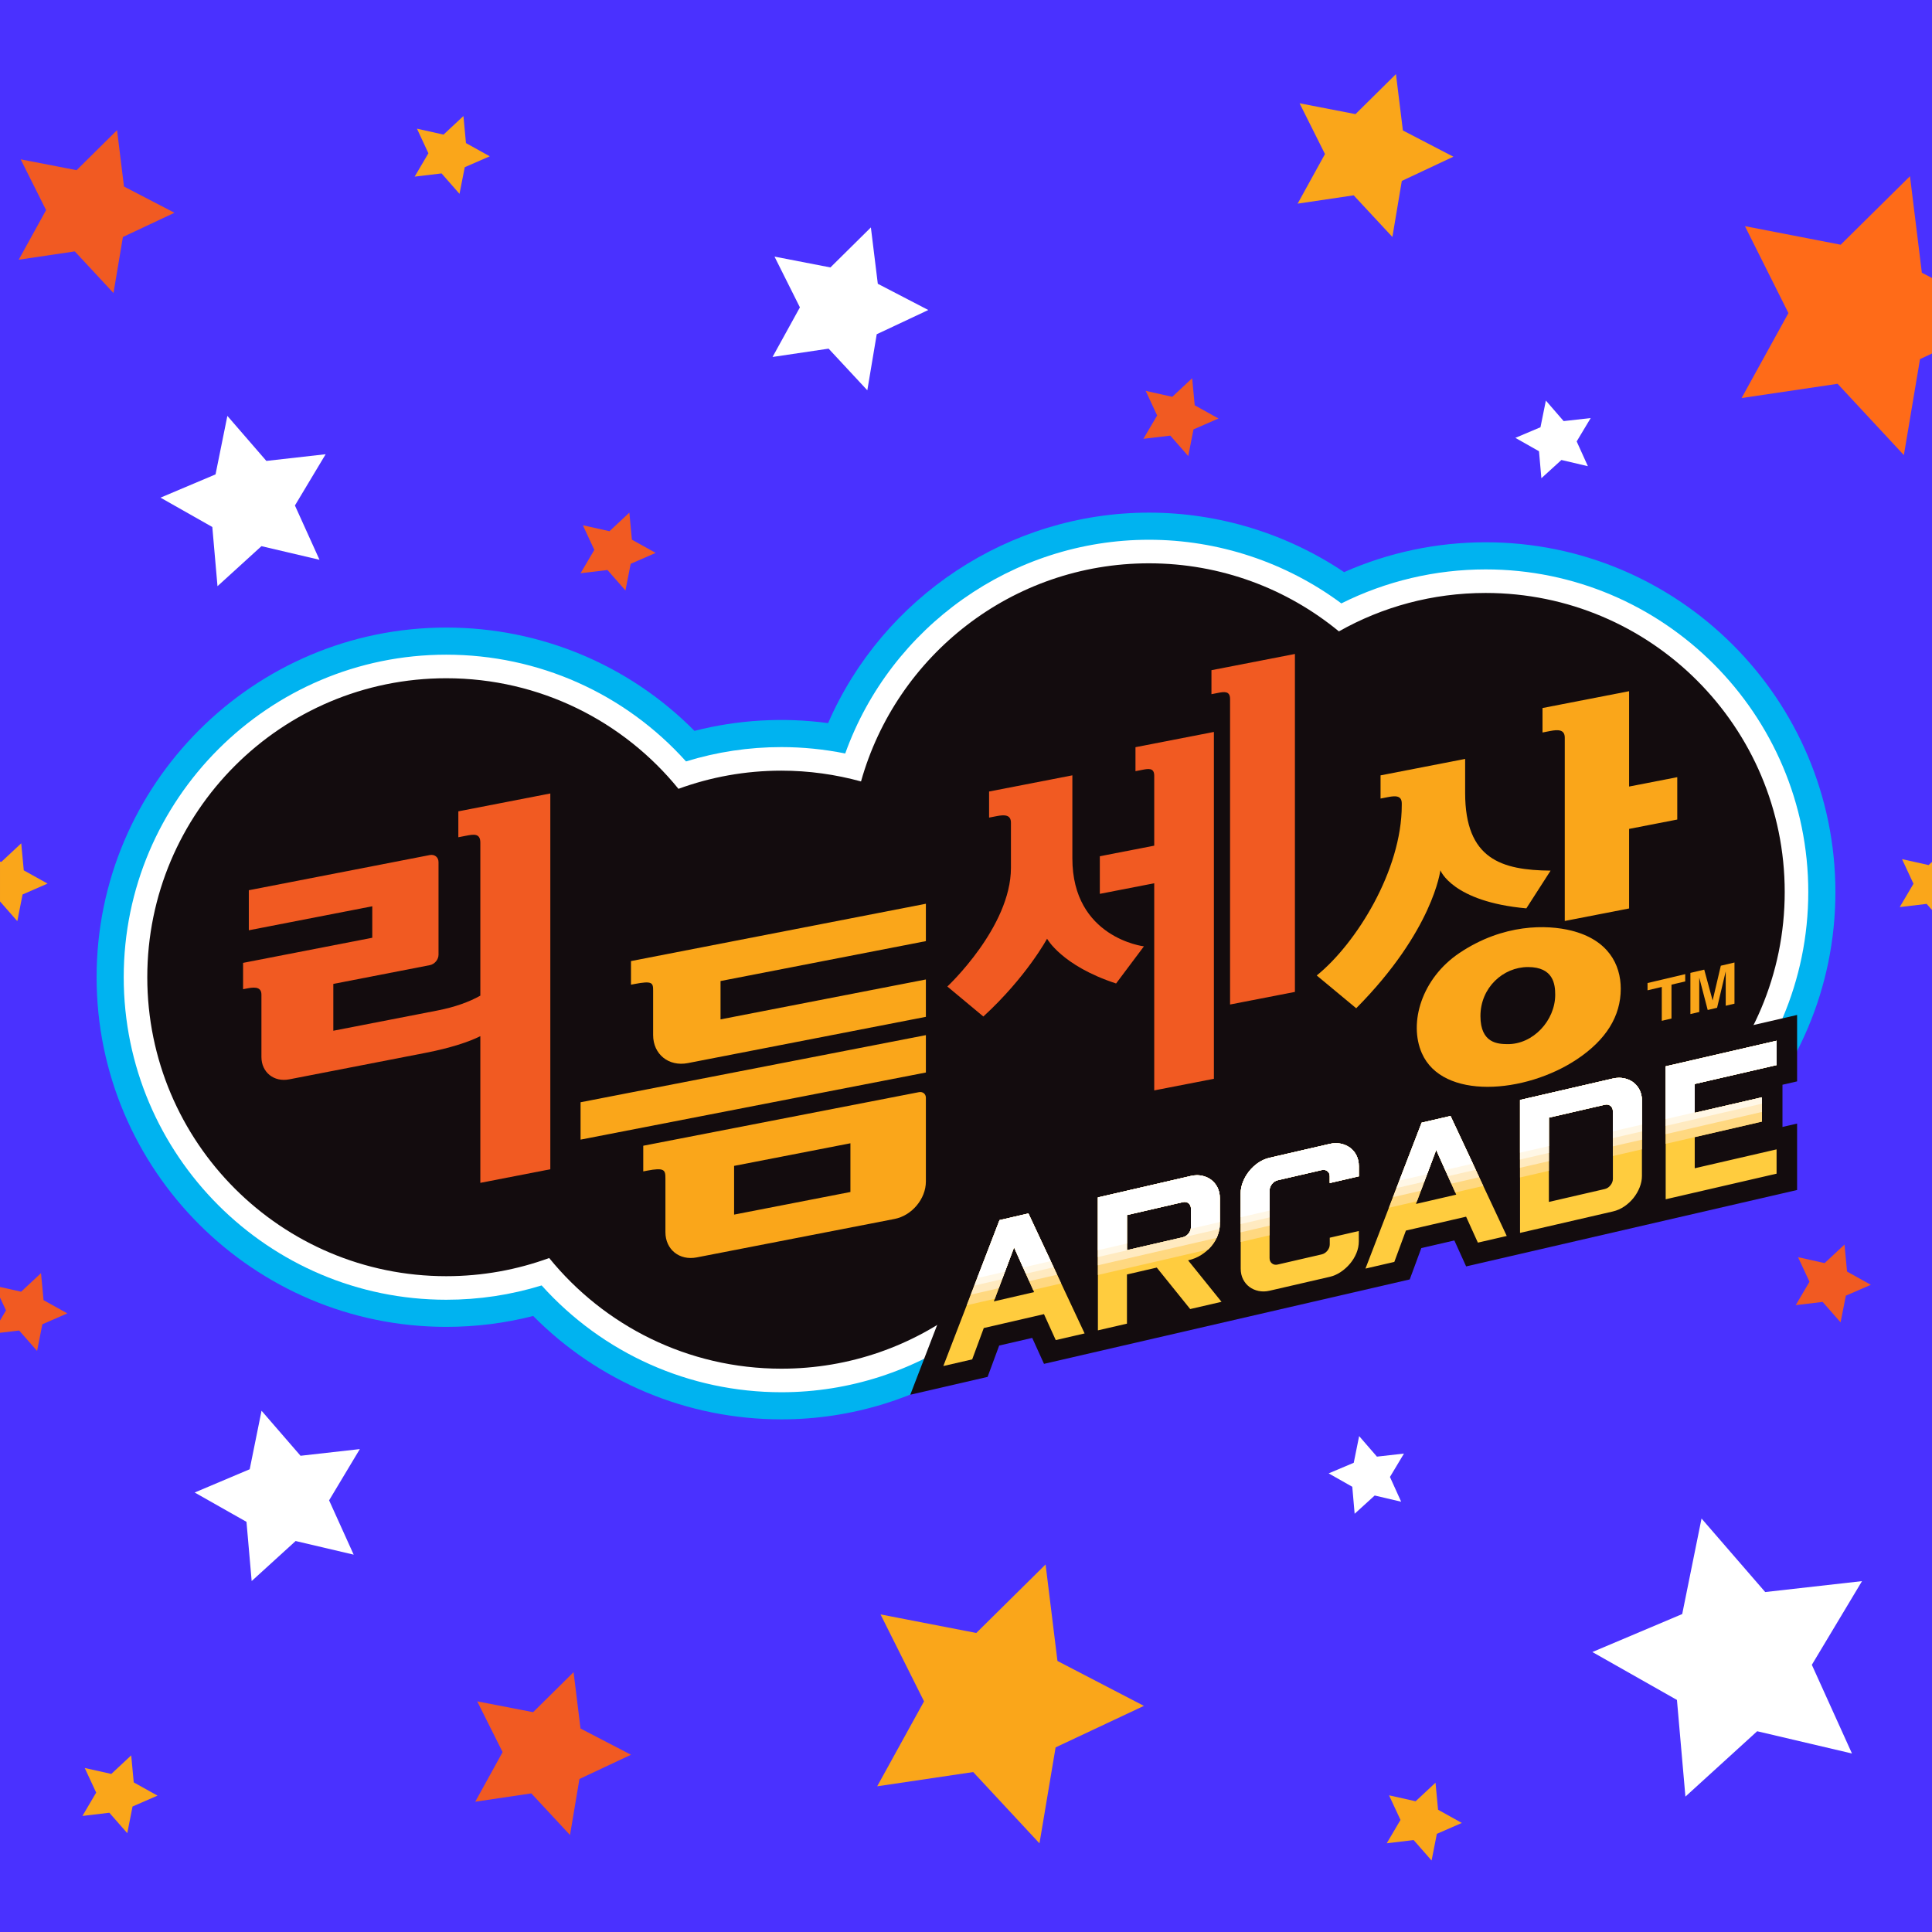
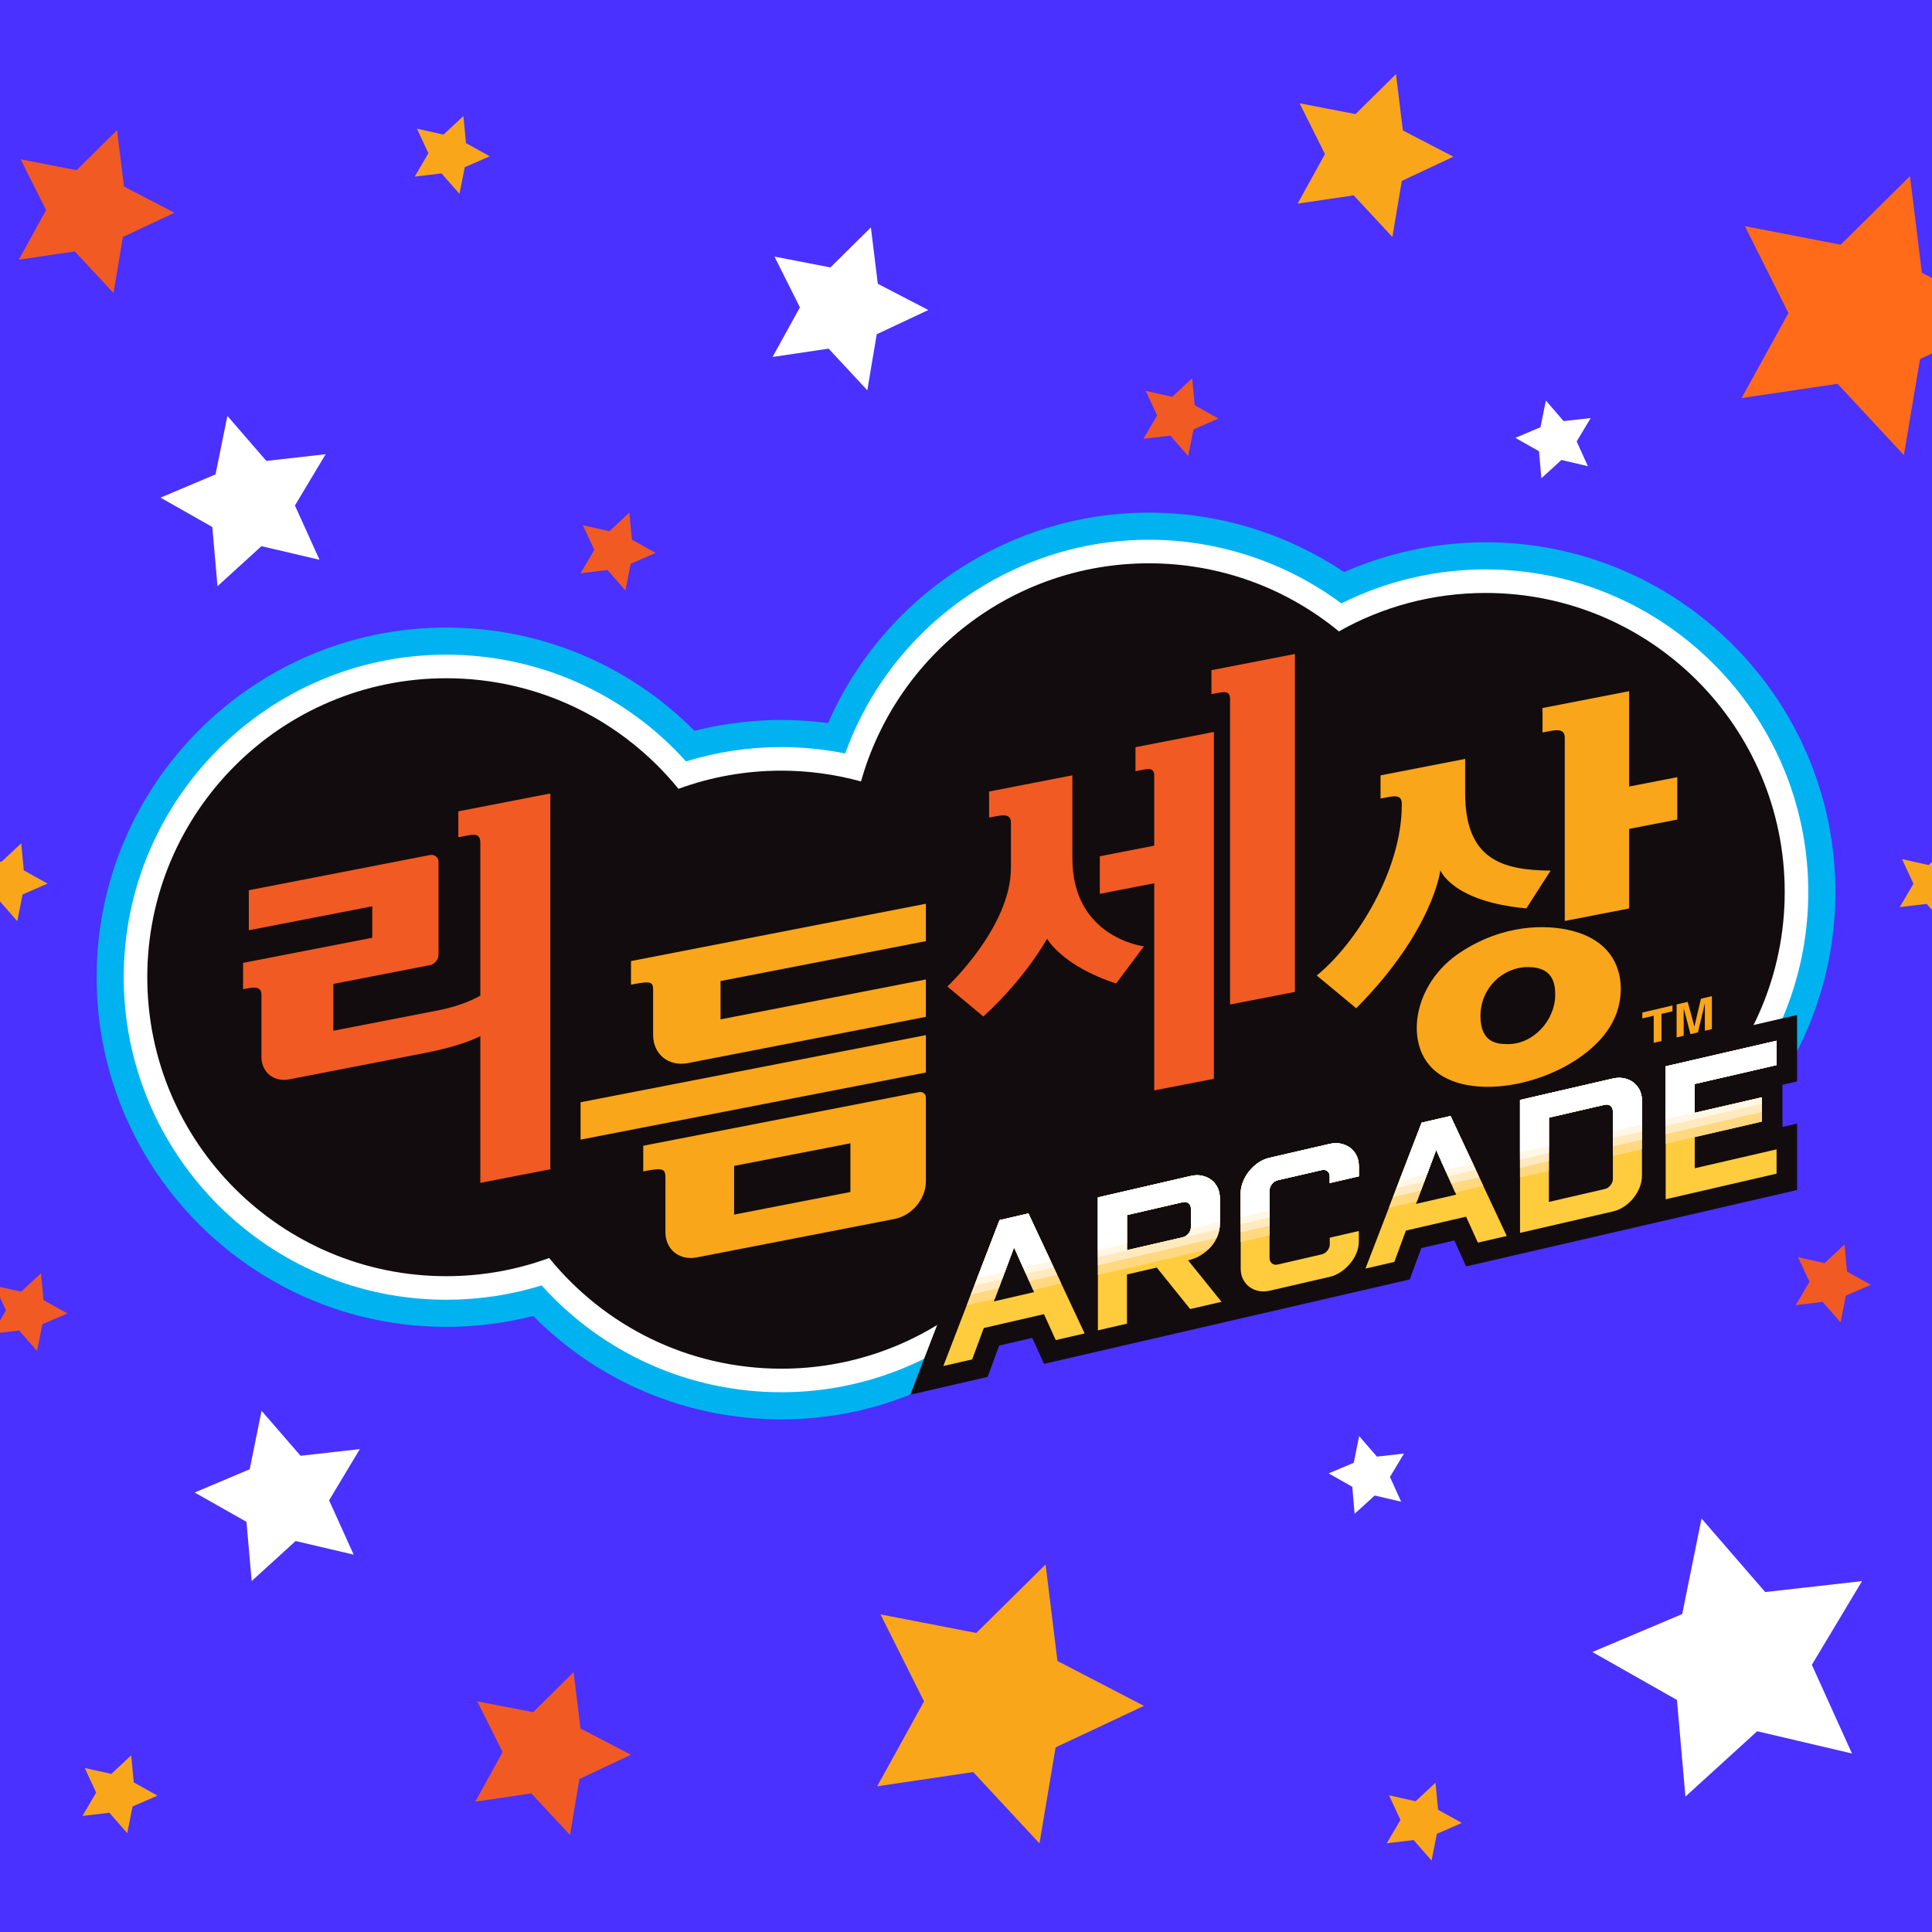
<svg xmlns="http://www.w3.org/2000/svg" version="1.1" id="svg1" width="666.667" height="666.667" viewBox="0 0 666.667 666.667">
  <defs id="defs1">
    <clipPath clipPathUnits="userSpaceOnUse" id="clipPath23">
      <path d="M 0,500 H 500 V 0 H 0 Z" transform="translate(-384.4873,-359.6593)" id="path23" />
    </clipPath>
    <clipPath clipPathUnits="userSpaceOnUse" id="clipPath25">
      <path d="M 0,500 H 500 V 0 H 0 Z" transform="translate(-384.4873,-352.6398)" id="path25" />
    </clipPath>
    <clipPath clipPathUnits="userSpaceOnUse" id="clipPath27">
      <path d="M 0,500 H 500 V 0 H 0 Z" transform="translate(-384.4873,-346.5426)" id="path27" />
    </clipPath>
    <clipPath clipPathUnits="userSpaceOnUse" id="clipPath29">
      <path d="M 0,500 H 500 V 0 H 0 Z" transform="translate(-349.291,-225.0792)" id="path29" />
    </clipPath>
    <clipPath clipPathUnits="userSpaceOnUse" id="clipPath31">
      <path d="M 0,500 H 500 V 0 H 0 Z" transform="translate(-465.0869,-220.1407)" id="path31" />
    </clipPath>
    <clipPath clipPathUnits="userSpaceOnUse" id="clipPath33">
      <path d="M 0,500 H 500 V 0 H 0 Z" transform="translate(-459.7773,-196.255)" id="path33" />
    </clipPath>
    <clipPath clipPathUnits="userSpaceOnUse" id="clipPath35">
      <path d="m 431.077,224.03 v -34.401 l 28.701,6.626 v 6.29 l -21.182,-4.89 v 8.06 l 17.397,4.016 v 6.291 l -17.397,-4.016 v 7.47 l 21.182,4.889 v 6.291 z m -13.663,-3.155 -24.031,-5.547 v -34.402 l 24.031,5.549 c 1.048,0.242 2.031,0.673 2.948,1.295 v 0 c 0.917,0.621 1.712,1.353 2.384,2.196 v 0 c 0.671,0.843 1.204,1.76 1.598,2.753 v 0 c 0.392,0.991 0.589,1.978 0.589,2.962 v 0 19.46 c 0,1.049 -0.204,1.976 -0.614,2.783 v 0 c -0.411,0.806 -0.959,1.465 -1.647,1.978 v 0 c -0.686,0.513 -1.49,0.86 -2.407,1.042 v 0 c -0.408,0.081 -0.822,0.121 -1.243,0.121 v 0 c -0.526,0 -1.062,-0.063 -1.608,-0.19 m -16.561,-10.113 14.448,3.335 c 0.59,0.136 1.088,0.038 1.499,-0.293 v 0 c 0.409,-0.332 0.614,-0.791 0.614,-1.381 v 0 -17.495 c 0,-0.59 -0.205,-1.146 -0.614,-1.666 v 0 c -0.411,-0.521 -0.909,-0.849 -1.499,-0.985 v 0 l -14.448,-3.336 z m -32.927,-1.311 -14.546,-37.76 7.47,1.725 2.998,8.112 15.578,3.597 3.048,-6.717 7.469,1.724 -14.547,31.043 z m 3.736,-7.099 0.049,0.011 5.16,-11.537 -10.419,-2.406 z m -27.52,1.607 -15.58,-3.596 c -1.048,-0.243 -2.023,-0.673 -2.923,-1.289 v 0 c -0.902,-0.62 -1.688,-1.349 -2.36,-2.192 v 0 c -0.671,-0.843 -1.204,-1.761 -1.597,-2.752 v 0 c -0.393,-0.992 -0.589,-1.979 -0.589,-2.962 v 0 -19.461 c 0,-1.049 0.204,-1.976 0.614,-2.782 v 0 c 0.409,-0.807 0.958,-1.467 1.647,-1.98 v 0 c 0.687,-0.513 1.481,-0.861 2.382,-1.046 v 0 c 0.902,-0.185 1.843,-0.165 2.826,0.063 v 0 l 15.58,3.596 c 0.982,0.227 1.923,0.641 2.826,1.242 v 0 c 0.9,0.601 1.702,1.319 2.407,2.153 v 0 c 0.704,0.834 1.26,1.749 1.671,2.745 v 0 c 0.409,0.995 0.614,2.018 0.614,3.066 v 0 2.654 l -7.518,-1.736 v -1.72 c 0,-0.59 -0.206,-1.137 -0.615,-1.641 v 0 c -0.41,-0.504 -0.91,-0.825 -1.499,-0.96 v 0 l -11.352,-2.621 c -0.59,-0.136 -1.09,-0.039 -1.499,0.293 v 0 c -0.411,0.331 -0.615,0.791 -0.615,1.382 v 0 17.495 c 0,0.589 0.204,1.145 0.615,1.665 v 0 c 0.409,0.52 0.909,0.849 1.499,0.985 v 0 l 11.352,2.621 c 0.589,0.136 1.089,0.046 1.499,-0.268 v 0 c 0.409,-0.316 0.615,-0.768 0.615,-1.357 v 0 -1.721 l 7.518,1.736 v 2.654 c 0,1.015 -0.205,1.935 -0.614,2.758 v 0 c -0.411,0.822 -0.967,1.488 -1.671,1.998 v 0 c -0.705,0.508 -1.507,0.856 -2.407,1.041 v 0 c -0.406,0.083 -0.82,0.125 -1.242,0.125 v 0 c -0.516,0 -1.044,-0.063 -1.584,-0.188 m -35.925,-8.294 -24.081,-5.559 v -34.401 l 7.519,1.736 v 12.728 l 7.716,1.781 8.649,-10.731 8.109,1.872 -8.649,10.732 c 1.278,0.295 2.415,0.762 3.415,1.402 v 0 c 0.999,0.64 1.859,1.388 2.58,2.242 v 0 c 0.721,0.855 1.269,1.775 1.647,2.764 v 0 c 0.376,0.988 0.565,1.973 0.565,2.956 v 0 6.733 c 0,1.048 -0.205,1.975 -0.615,2.783 v 0 c -0.409,0.805 -0.958,1.465 -1.645,1.979 v 0 c -0.689,0.512 -1.483,0.861 -2.384,1.046 v 0 c -0.405,0.083 -0.818,0.125 -1.239,0.125 v 0 c -0.516,0 -1.045,-0.063 -1.587,-0.188 m -16.562,-10.114 14.448,3.336 c 0.59,0.136 1.09,0.038 1.5,-0.293 v 0 c 0.409,-0.332 0.614,-0.792 0.614,-1.382 v 0 -4.766 c 0,-0.59 -0.205,-1.146 -0.614,-1.666 v 0 c -0.41,-0.521 -0.91,-0.848 -1.5,-0.985 v 0 l -14.448,-3.336 z m -32.976,-1.323 -14.546,-37.758 7.469,1.725 2.999,8.112 15.578,3.596 3.048,-6.717 7.47,1.726 -14.547,31.041 z m 3.735,-7.098 0.048,0.012 5.162,-11.538 -10.419,-2.405 z" transform="translate(-493.458,-261.403)" id="path35" />
    </clipPath>
    <clipPath clipPathUnits="userSpaceOnUse" id="clipPath37">
      <path d="m 431.077,224.03 v -34.401 l 28.701,6.626 v 6.29 l -21.182,-4.89 v 8.06 l 17.397,4.016 v 6.291 l -17.397,-4.016 v 7.47 l 21.182,4.889 v 6.291 z m -13.663,-3.155 -24.031,-5.547 v -34.402 l 24.031,5.549 c 1.048,0.242 2.031,0.673 2.948,1.295 v 0 c 0.917,0.621 1.712,1.353 2.384,2.196 v 0 c 0.671,0.843 1.204,1.76 1.598,2.753 v 0 c 0.392,0.991 0.589,1.978 0.589,2.962 v 0 19.46 c 0,1.049 -0.204,1.976 -0.614,2.783 v 0 c -0.411,0.806 -0.959,1.465 -1.647,1.978 v 0 c -0.686,0.513 -1.49,0.86 -2.407,1.042 v 0 c -0.408,0.081 -0.822,0.121 -1.243,0.121 v 0 c -0.526,0 -1.062,-0.063 -1.608,-0.19 m -16.561,-10.113 14.448,3.335 c 0.59,0.136 1.088,0.038 1.499,-0.293 v 0 c 0.409,-0.332 0.614,-0.791 0.614,-1.381 v 0 -17.495 c 0,-0.59 -0.205,-1.146 -0.614,-1.666 v 0 c -0.411,-0.521 -0.909,-0.849 -1.499,-0.985 v 0 l -14.448,-3.336 z m -32.927,-1.311 -14.546,-37.76 7.47,1.725 2.998,8.112 15.578,3.597 3.048,-6.717 7.469,1.724 -14.547,31.043 z m 3.736,-7.099 0.049,0.011 5.16,-11.537 -10.419,-2.406 z m -27.52,1.607 -15.58,-3.596 c -1.048,-0.243 -2.023,-0.673 -2.923,-1.289 v 0 c -0.902,-0.62 -1.688,-1.349 -2.36,-2.192 v 0 c -0.671,-0.843 -1.204,-1.761 -1.597,-2.752 v 0 c -0.393,-0.992 -0.589,-1.979 -0.589,-2.962 v 0 -19.461 c 0,-1.049 0.204,-1.976 0.614,-2.782 v 0 c 0.409,-0.807 0.958,-1.467 1.647,-1.98 v 0 c 0.687,-0.513 1.481,-0.861 2.382,-1.046 v 0 c 0.902,-0.185 1.843,-0.165 2.826,0.063 v 0 l 15.58,3.596 c 0.982,0.227 1.923,0.641 2.826,1.242 v 0 c 0.9,0.601 1.702,1.319 2.407,2.153 v 0 c 0.704,0.834 1.26,1.749 1.671,2.745 v 0 c 0.409,0.995 0.614,2.018 0.614,3.066 v 0 2.654 l -7.518,-1.736 v -1.72 c 0,-0.59 -0.206,-1.137 -0.615,-1.641 v 0 c -0.41,-0.504 -0.91,-0.825 -1.499,-0.96 v 0 l -11.352,-2.621 c -0.59,-0.136 -1.09,-0.039 -1.499,0.293 v 0 c -0.411,0.331 -0.615,0.791 -0.615,1.382 v 0 17.495 c 0,0.589 0.204,1.145 0.615,1.665 v 0 c 0.409,0.52 0.909,0.849 1.499,0.985 v 0 l 11.352,2.621 c 0.589,0.136 1.089,0.046 1.499,-0.268 v 0 c 0.409,-0.316 0.615,-0.768 0.615,-1.357 v 0 -1.721 l 7.518,1.736 v 2.654 c 0,1.015 -0.205,1.935 -0.614,2.758 v 0 c -0.411,0.822 -0.967,1.488 -1.671,1.998 v 0 c -0.705,0.508 -1.507,0.856 -2.407,1.041 v 0 c -0.406,0.083 -0.82,0.125 -1.242,0.125 v 0 c -0.516,0 -1.044,-0.063 -1.584,-0.188 m -35.925,-8.294 -24.081,-5.559 v -34.401 l 7.519,1.736 v 12.728 l 7.716,1.781 8.649,-10.731 8.109,1.872 -8.649,10.732 c 1.278,0.295 2.415,0.762 3.415,1.402 v 0 c 0.999,0.64 1.859,1.388 2.58,2.242 v 0 c 0.721,0.855 1.269,1.775 1.647,2.764 v 0 c 0.376,0.988 0.565,1.973 0.565,2.956 v 0 6.733 c 0,1.048 -0.205,1.975 -0.615,2.783 v 0 c -0.409,0.805 -0.958,1.465 -1.645,1.979 v 0 c -0.689,0.512 -1.483,0.861 -2.384,1.046 v 0 c -0.405,0.083 -0.818,0.125 -1.239,0.125 v 0 c -0.516,0 -1.045,-0.063 -1.587,-0.188 m -16.562,-10.114 14.448,3.336 c 0.59,0.136 1.09,0.038 1.5,-0.293 v 0 c 0.409,-0.332 0.614,-0.792 0.614,-1.382 v 0 -4.766 c 0,-0.59 -0.205,-1.146 -0.614,-1.666 v 0 c -0.41,-0.521 -0.91,-0.848 -1.5,-0.985 v 0 l -14.448,-3.336 z m -32.976,-1.323 -14.546,-37.758 7.469,1.725 2.999,8.112 15.578,3.596 3.048,-6.717 7.47,1.726 -14.547,31.041 z m 3.735,-7.098 0.048,0.012 5.162,-11.538 -10.419,-2.405 z" transform="translate(-493.458,-261.403)" id="path37" />
    </clipPath>
    <clipPath clipPathUnits="userSpaceOnUse" id="clipPath39">
      <path d="m 431.077,224.03 v -34.401 l 28.701,6.626 v 6.29 l -21.182,-4.89 v 8.06 l 17.397,4.016 v 6.291 l -17.397,-4.016 v 7.47 l 21.182,4.889 v 6.291 z m -13.663,-3.155 -24.031,-5.547 v -34.402 l 24.031,5.549 c 1.048,0.242 2.031,0.673 2.948,1.295 v 0 c 0.917,0.621 1.712,1.353 2.384,2.196 v 0 c 0.671,0.843 1.204,1.76 1.598,2.753 v 0 c 0.392,0.991 0.589,1.978 0.589,2.962 v 0 19.46 c 0,1.049 -0.204,1.976 -0.614,2.783 v 0 c -0.411,0.806 -0.959,1.465 -1.647,1.978 v 0 c -0.686,0.513 -1.49,0.86 -2.407,1.042 v 0 c -0.408,0.081 -0.822,0.121 -1.243,0.121 v 0 c -0.526,0 -1.062,-0.063 -1.608,-0.19 m -16.561,-10.113 14.448,3.335 c 0.59,0.136 1.088,0.038 1.499,-0.293 v 0 c 0.409,-0.332 0.614,-0.791 0.614,-1.381 v 0 -17.495 c 0,-0.59 -0.205,-1.146 -0.614,-1.666 v 0 c -0.411,-0.521 -0.909,-0.849 -1.499,-0.985 v 0 l -14.448,-3.336 z m -32.927,-1.311 -14.546,-37.76 7.47,1.725 2.998,8.112 15.578,3.597 3.048,-6.717 7.469,1.724 -14.547,31.043 z m 3.736,-7.099 0.049,0.011 5.16,-11.537 -10.419,-2.406 z m -27.52,1.607 -15.58,-3.596 c -1.048,-0.243 -2.023,-0.673 -2.923,-1.289 v 0 c -0.902,-0.62 -1.688,-1.349 -2.36,-2.192 v 0 c -0.671,-0.843 -1.204,-1.761 -1.597,-2.752 v 0 c -0.393,-0.992 -0.589,-1.979 -0.589,-2.962 v 0 -19.461 c 0,-1.049 0.204,-1.976 0.614,-2.782 v 0 c 0.409,-0.807 0.958,-1.467 1.647,-1.98 v 0 c 0.687,-0.513 1.481,-0.861 2.382,-1.046 v 0 c 0.902,-0.185 1.843,-0.165 2.826,0.063 v 0 l 15.58,3.596 c 0.982,0.227 1.923,0.641 2.826,1.242 v 0 c 0.9,0.601 1.702,1.319 2.407,2.153 v 0 c 0.704,0.834 1.26,1.749 1.671,2.745 v 0 c 0.409,0.995 0.614,2.018 0.614,3.066 v 0 2.654 l -7.518,-1.736 v -1.72 c 0,-0.59 -0.206,-1.137 -0.615,-1.641 v 0 c -0.41,-0.504 -0.91,-0.825 -1.499,-0.96 v 0 l -11.352,-2.621 c -0.59,-0.136 -1.09,-0.039 -1.499,0.293 v 0 c -0.411,0.331 -0.615,0.791 -0.615,1.382 v 0 17.495 c 0,0.589 0.204,1.145 0.615,1.665 v 0 c 0.409,0.52 0.909,0.849 1.499,0.985 v 0 l 11.352,2.621 c 0.589,0.136 1.089,0.046 1.499,-0.268 v 0 c 0.409,-0.316 0.615,-0.768 0.615,-1.357 v 0 -1.721 l 7.518,1.736 v 2.654 c 0,1.015 -0.205,1.935 -0.614,2.758 v 0 c -0.411,0.822 -0.967,1.488 -1.671,1.998 v 0 c -0.705,0.508 -1.507,0.856 -2.407,1.041 v 0 c -0.406,0.083 -0.82,0.125 -1.242,0.125 v 0 c -0.516,0 -1.044,-0.063 -1.584,-0.188 m -35.925,-8.294 -24.081,-5.559 v -34.401 l 7.519,1.736 v 12.728 l 7.716,1.781 8.649,-10.731 8.109,1.872 -8.649,10.732 c 1.278,0.295 2.415,0.762 3.415,1.402 v 0 c 0.999,0.64 1.859,1.388 2.58,2.242 v 0 c 0.721,0.855 1.269,1.775 1.647,2.764 v 0 c 0.376,0.988 0.565,1.973 0.565,2.956 v 0 6.733 c 0,1.048 -0.205,1.975 -0.615,2.783 v 0 c -0.409,0.805 -0.958,1.465 -1.645,1.979 v 0 c -0.689,0.512 -1.483,0.861 -2.384,1.046 v 0 c -0.405,0.083 -0.818,0.125 -1.239,0.125 v 0 c -0.516,0 -1.045,-0.063 -1.587,-0.188 m -16.562,-10.114 14.448,3.336 c 0.59,0.136 1.09,0.038 1.5,-0.293 v 0 c 0.409,-0.332 0.614,-0.792 0.614,-1.382 v 0 -4.766 c 0,-0.59 -0.205,-1.146 -0.614,-1.666 v 0 c -0.41,-0.521 -0.91,-0.848 -1.5,-0.985 v 0 l -14.448,-3.336 z m -32.976,-1.323 -14.546,-37.758 7.469,1.725 2.999,8.112 15.578,3.596 3.048,-6.717 7.47,1.726 -14.547,31.041 z m 3.735,-7.098 0.048,0.012 5.162,-11.538 -10.419,-2.405 z" transform="translate(-493.458,-261.403)" id="path39" />
    </clipPath>
    <clipPath clipPathUnits="userSpaceOnUse" id="clipPath41">
      <path d="m 431.077,224.03 v -34.401 l 28.701,6.626 v 6.29 l -21.182,-4.89 v 8.06 l 17.397,4.016 v 6.291 l -17.397,-4.016 v 7.47 l 21.182,4.889 v 6.291 z m -13.663,-3.155 -24.031,-5.547 v -34.402 l 24.031,5.549 c 1.048,0.242 2.031,0.673 2.948,1.295 v 0 c 0.917,0.621 1.712,1.353 2.384,2.196 v 0 c 0.671,0.843 1.204,1.76 1.598,2.753 v 0 c 0.392,0.991 0.589,1.978 0.589,2.962 v 0 19.46 c 0,1.049 -0.204,1.976 -0.614,2.783 v 0 c -0.411,0.806 -0.959,1.465 -1.647,1.978 v 0 c -0.686,0.513 -1.49,0.86 -2.407,1.042 v 0 c -0.408,0.081 -0.822,0.121 -1.243,0.121 v 0 c -0.526,0 -1.062,-0.063 -1.608,-0.19 m -16.561,-10.113 14.448,3.335 c 0.59,0.136 1.088,0.038 1.499,-0.293 v 0 c 0.409,-0.332 0.614,-0.791 0.614,-1.381 v 0 -17.495 c 0,-0.59 -0.205,-1.146 -0.614,-1.666 v 0 c -0.411,-0.521 -0.909,-0.849 -1.499,-0.985 v 0 l -14.448,-3.336 z m -32.927,-1.311 -14.546,-37.76 7.47,1.725 2.998,8.112 15.578,3.597 3.048,-6.717 7.469,1.724 -14.547,31.043 z m 3.736,-7.099 0.049,0.011 5.16,-11.537 -10.419,-2.406 z m -27.52,1.607 -15.58,-3.596 c -1.048,-0.243 -2.023,-0.673 -2.923,-1.289 v 0 c -0.902,-0.62 -1.688,-1.349 -2.36,-2.192 v 0 c -0.671,-0.843 -1.204,-1.761 -1.597,-2.752 v 0 c -0.393,-0.992 -0.589,-1.979 -0.589,-2.962 v 0 -19.461 c 0,-1.049 0.204,-1.976 0.614,-2.782 v 0 c 0.409,-0.807 0.958,-1.467 1.647,-1.98 v 0 c 0.687,-0.513 1.481,-0.861 2.382,-1.046 v 0 c 0.902,-0.185 1.843,-0.165 2.826,0.063 v 0 l 15.58,3.596 c 0.982,0.227 1.923,0.641 2.826,1.242 v 0 c 0.9,0.601 1.702,1.319 2.407,2.153 v 0 c 0.704,0.834 1.26,1.749 1.671,2.745 v 0 c 0.409,0.995 0.614,2.018 0.614,3.066 v 0 2.654 l -7.518,-1.736 v -1.72 c 0,-0.59 -0.206,-1.137 -0.615,-1.641 v 0 c -0.41,-0.504 -0.91,-0.825 -1.499,-0.96 v 0 l -11.352,-2.621 c -0.59,-0.136 -1.09,-0.039 -1.499,0.293 v 0 c -0.411,0.331 -0.615,0.791 -0.615,1.382 v 0 17.495 c 0,0.589 0.204,1.145 0.615,1.665 v 0 c 0.409,0.52 0.909,0.849 1.499,0.985 v 0 l 11.352,2.621 c 0.589,0.136 1.089,0.046 1.499,-0.268 v 0 c 0.409,-0.316 0.615,-0.768 0.615,-1.357 v 0 -1.721 l 7.518,1.736 v 2.654 c 0,1.015 -0.205,1.935 -0.614,2.758 v 0 c -0.411,0.822 -0.967,1.488 -1.671,1.998 v 0 c -0.705,0.508 -1.507,0.856 -2.407,1.041 v 0 c -0.406,0.083 -0.82,0.125 -1.242,0.125 v 0 c -0.516,0 -1.044,-0.063 -1.584,-0.188 m -35.925,-8.294 -24.081,-5.559 v -34.401 l 7.519,1.736 v 12.728 l 7.716,1.781 8.649,-10.731 8.109,1.872 -8.649,10.732 c 1.278,0.295 2.415,0.762 3.415,1.402 v 0 c 0.999,0.64 1.859,1.388 2.58,2.242 v 0 c 0.721,0.855 1.269,1.775 1.647,2.764 v 0 c 0.376,0.988 0.565,1.973 0.565,2.956 v 0 6.733 c 0,1.048 -0.205,1.975 -0.615,2.783 v 0 c -0.409,0.805 -0.958,1.465 -1.645,1.979 v 0 c -0.689,0.512 -1.483,0.861 -2.384,1.046 v 0 c -0.405,0.083 -0.818,0.125 -1.239,0.125 v 0 c -0.516,0 -1.045,-0.063 -1.587,-0.188 m -16.562,-10.114 14.448,3.336 c 0.59,0.136 1.09,0.038 1.5,-0.293 v 0 c 0.409,-0.332 0.614,-0.792 0.614,-1.382 v 0 -4.766 c 0,-0.59 -0.205,-1.146 -0.614,-1.666 v 0 c -0.41,-0.521 -0.91,-0.848 -1.5,-0.985 v 0 l -14.448,-3.336 z m -32.976,-1.323 -14.546,-37.758 7.469,1.725 2.999,8.112 15.578,3.596 3.048,-6.717 7.47,1.726 -14.547,31.041 z m 3.735,-7.098 0.048,0.012 5.162,-11.538 -10.419,-2.405 z" transform="translate(-493.458,-261.403)" id="path41" />
    </clipPath>
    <clipPath clipPathUnits="userSpaceOnUse" id="clipPath43">
      <path d="M 0,500 H 500 V 0 H 0 Z" transform="translate(-372.7656,-274.7711)" id="path43" />
    </clipPath>
    <clipPath clipPathUnits="userSpaceOnUse" id="clipPath45">
      <path d="M 0,500 H 500 V 0 H 0 Z" transform="translate(-313.5234,-326.5543)" id="path45" />
    </clipPath>
    <clipPath clipPathUnits="userSpaceOnUse" id="clipPath47">
      <path d="M 0,500 H 500 V 0 H 0 Z" transform="translate(-186.4746,-246.109)" id="path47" />
    </clipPath>
    <clipPath clipPathUnits="userSpaceOnUse" id="clipPath49">
      <path d="M 0,500 H 500 V 0 H 0 Z" transform="translate(-118.6182,-290.0255)" id="path49" />
    </clipPath>
    <clipPath clipPathUnits="userSpaceOnUse" id="clipPath51">
-       <path d="M 0,500 H 500 V 0 H 0 Z" transform="translate(-446.6162,-239.7159)" id="path51" />
-     </clipPath>
-     <clipPath clipPathUnits="userSpaceOnUse" id="clipPath667">
-       <path d="M 0,500 H 500 V 0 H 0 Z" transform="translate(-372.7656,-274.7711)" id="path667" />
+       <path d="M 0,500 H 500 V 0 H 0 Z" transform="translate(-441.2187,-233.2448)" id="path51" />
    </clipPath>
  </defs>
  <g id="layer-MC0">
    <path id="path1" d="M 0,0 H 500 V 500 H 0 Z" style="fill:#4a31ff;fill-opacity:1;fill-rule:nonzero;stroke:none" transform="matrix(1.333333,0,0,-1.333333,0,666.6667)" />
    <path id="path2" d="m 0,0 -25.055,-2.825 -16.478,19.026 -5.002,-24.722 -23.25,-9.827 21.888,-12.4 2.192,-25.015 18.573,16.914 24.53,-5.759 -10.384,22.949 z" style="fill:#ffffff;fill-opacity:1;fill-rule:nonzero;stroke:none" transform="matrix(1.333333,0,0,-1.333333,642.5195,545.5936)" />
    <path id="path3" d="M 0,0 -15.344,-1.729 -25.436,9.923 -28.5,-5.218 l -14.238,-6.018 13.405,-7.595 1.342,-15.319 11.375,10.358 15.023,-3.527 -6.36,14.054 z" style="fill:#ffffff;fill-opacity:1;fill-rule:nonzero;stroke:none" transform="matrix(1.333333,0,0,-1.333333,124.164,500.0311)" />
    <path id="path4" d="m 0,0 -15.345,-1.73 -10.092,11.652 -3.063,-15.14 -14.239,-6.019 13.405,-7.594 1.342,-15.32 11.375,10.359 15.024,-3.527 -6.361,14.054 z" style="fill:#ffffff;fill-opacity:1;fill-rule:nonzero;stroke:none" transform="matrix(1.333333,0,0,-1.333333,112.3737,156.7388)" />
    <path id="path5" d="m 0,0 -6.998,-0.789 -4.602,5.314 -1.397,-6.904 -6.494,-2.745 6.113,-3.464 0.612,-6.986 5.188,4.724 6.851,-1.608 -2.9,6.409 z" style="fill:#ffffff;fill-opacity:1;fill-rule:nonzero;stroke:none" transform="matrix(1.333333,0,0,-1.333333,548.8945,144.2564)" />
    <path id="path6" d="m 0,0 -6.997,-0.789 -4.603,5.313 -1.397,-6.904 -6.493,-2.745 6.113,-3.463 0.612,-6.986 5.188,4.723 6.85,-1.608 -2.9,6.409 z" style="fill:#ffffff;fill-opacity:1;fill-rule:nonzero;stroke:none" transform="matrix(1.333333,0,0,-1.333333,484.4609,501.5805)" />
    <path id="path7" d="m 0,0 -13.065,6.787 -1.794,14.586 -10.472,-10.355 -14.469,2.804 6.573,-13.136 -7.079,-12.839 14.509,2.153 10.016,-10.776 2.436,14.504 z" style="fill:#ffffff;fill-opacity:1;fill-rule:nonzero;stroke:none" transform="matrix(1.333333,0,0,-1.333333,320.3216,106.9737)" />
    <path id="path8" d="m 0,0 -24.781,4.803 11.258,-22.497 -12.124,-21.989 24.848,3.688 17.155,-18.457 4.171,24.841 3.106,1.46 V -8.61 l -2.625,1.363 -3.074,24.982 z" style="fill:#ff6b18;fill-opacity:1;fill-rule:nonzero;stroke:none" transform="matrix(1.333333,0,0,-1.333333,635.1564,84.44347)" />
    <path id="path9" d="m 0,0 -6.154,3.423 -0.659,6.999 -5.148,-4.809 -6.88,1.539 2.963,-6.371 -3.56,-6.042 6.966,0.831 4.642,-5.289 1.363,6.902 z" style="fill:#f15a22;fill-opacity:1;fill-rule:nonzero;stroke:none" transform="matrix(1.333333,0,0,-1.333333,226.2527,190.7869)" />
    <path id="path10" d="m 0,0 -5.465,1.222 v -2.725 l 1.549,-3.329 -1.549,-2.629 v -3.174 l 4.956,0.591 4.642,-5.288 1.362,6.902 6.467,2.816 -6.154,3.423 -0.659,6.999 z" style="fill:#f15a22;fill-opacity:1;fill-rule:nonzero;stroke:none" transform="matrix(1.333333,0,0,-1.333333,7.2864,445.7203)" />
    <path id="path11" d="m 0,0 -6.153,3.423 -0.659,6.999 -5.149,-4.808 -6.88,1.538 2.964,-6.37 -3.56,-6.043 6.966,0.832 4.642,-5.289 1.363,6.901 z" style="fill:#f15a22;fill-opacity:1;fill-rule:nonzero;stroke:none" transform="matrix(1.333333,0,0,-1.333333,645.5599,443.3416)" />
    <path id="path12" d="m 0,0 -6.154,3.423 -0.658,6.999 -5.149,-4.808 -6.88,1.538 2.964,-6.37 -3.56,-6.043 6.966,0.832 4.642,-5.29 1.362,6.902 z" style="fill:#f15a22;fill-opacity:1;fill-rule:nonzero;stroke:none" transform="matrix(1.333333,0,0,-1.333333,420.4583,144.4107)" />
    <path id="path13" d="m 0,0 -13.064,6.786 -1.795,14.586 -10.472,-10.355 -14.469,2.804 6.574,-13.135 -7.08,-12.839 14.509,2.153 10.016,-10.776 2.436,14.504 z" style="fill:#f15a22;fill-opacity:1;fill-rule:nonzero;stroke:none" transform="matrix(1.333333,0,0,-1.333333,217.7344,605.5037)" />
    <path id="path14" d="m 0,0 -13.064,6.786 -1.795,14.587 -10.472,-10.355 -14.468,2.804 6.573,-13.136 -7.08,-12.839 14.509,2.153 10.016,-10.776 2.436,14.504 z" style="fill:#f15a22;fill-opacity:1;fill-rule:nonzero;stroke:none" transform="matrix(1.333333,0,0,-1.333333,60.20373,73.41453)" />
    <path id="path15" d="m 0,0 -6.154,3.423 -0.658,6.999 -5.149,-4.808 -6.88,1.538 2.964,-6.37 -3.56,-6.043 6.966,0.832 4.642,-5.29 1.363,6.902 z" style="fill:#faa61a;fill-opacity:1;fill-rule:nonzero;stroke:none" transform="matrix(1.333333,0,0,-1.333333,168.9961,53.93347)" />
    <path id="path16" d="M 0,0 -0.346,0.077 V -10.23 l 4.478,-5.102 1.363,6.901 6.466,2.817 -6.153,3.423 -0.66,6.999 z" style="fill:#faa61a;fill-opacity:1;fill-rule:nonzero;stroke:none" transform="matrix(1.333333,0,0,-1.333333,0.462,297.4111)" />
    <path id="path17" d="m 0,0 -6.154,3.423 -0.658,6.999 -5.149,-4.809 -6.88,1.539 2.964,-6.371 -3.56,-6.042 6.966,0.831 4.642,-5.289 1.363,6.903 z" style="fill:#faa61a;fill-opacity:1;fill-rule:nonzero;stroke:none" transform="matrix(1.333333,0,0,-1.333333,54.3568,619.6067)" />
    <path id="path18" d="m 0,0 -6.154,3.423 -0.658,6.999 -5.149,-4.808 -6.88,1.538 2.963,-6.37 -3.559,-6.043 6.965,0.832 4.643,-5.29 1.362,6.903 z" style="fill:#faa61a;fill-opacity:1;fill-rule:nonzero;stroke:none" transform="matrix(1.333333,0,0,-1.333333,504.4297,629.0389)" />
    <path id="path19" d="M 0,0 -3.56,-6.042 3.407,-5.211 4.793,-6.79 V 5.651 L 3.916,4.832 -2.964,6.371 Z" style="fill:#faa61a;fill-opacity:1;fill-rule:nonzero;stroke:none" transform="matrix(1.333333,0,0,-1.333333,660.2772,304.9507)" />
    <path id="path20" d="m 0,0 -22.375,11.623 -3.073,24.981 -17.935,-17.735 -24.78,4.803 11.258,-22.497 -12.125,-21.988 24.848,3.687 17.155,-18.456 4.172,24.841 z" style="fill:#faa61a;fill-opacity:1;fill-rule:nonzero;stroke:none" transform="matrix(1.333333,0,0,-1.333333,394.7252,588.6404)" />
    <path id="path21" d="m 0,0 -13.064,6.786 -1.795,14.587 -10.472,-10.355 -14.469,2.804 6.573,-13.136 -7.08,-12.839 14.509,2.153 10.017,-10.776 2.435,14.504 z" style="fill:#faa61a;fill-opacity:1;fill-rule:nonzero;stroke:none" transform="matrix(1.333333,0,0,-1.333333,501.5079,54.0688)" />
    <path id="path22" d="m 0,0 c -12.657,0 -25.164,-2.653 -36.635,-7.727 -14.853,9.98 -32.487,15.399 -50.503,15.399 -36.267,0 -68.856,-21.879 -83.036,-54.474 -11.614,1.568 -23.398,0.858 -34.584,-2.004 -16.928,17.09 -39.881,26.735 -64.239,26.735 -49.897,0 -90.49,-40.594 -90.49,-90.491 0,-49.896 40.593,-90.49 90.49,-90.49 7.642,0 15.177,0.946 22.496,2.819 16.94,-17.106 39.901,-26.758 64.26,-26.758 36.267,0 68.856,21.88 83.036,54.475 16.603,-2.242 33.598,0.221 48.724,6.912 14.855,-9.98 32.489,-15.4 50.503,-15.4 49.897,0 90.491,40.594 90.491,90.491 C 90.513,-40.604 49.909,0 0,0" style="fill:#00b3f0;fill-opacity:1;fill-rule:nonzero;stroke:none" transform="matrix(1.333333,0,0,-1.333333,512.6497,187.1209)" clip-path="url(#clipPath23)" />
    <path id="path24" d="M 0,0 C -12.999,0 -25.824,-3.032 -37.345,-8.799 -51.678,1.85 -69.202,7.672 -87.138,7.672 c -35.302,0 -66.824,-22.469 -78.605,-55.314 -5.458,1.099 -10.993,1.655 -16.52,1.655 -8.427,0 -16.71,-1.246 -24.682,-3.708 -15.831,17.608 -38.211,27.624 -62.052,27.624 -46.026,0 -83.471,-37.445 -83.471,-83.471 0,-46.026 37.445,-83.471 83.471,-83.471 8.428,0 16.711,1.245 24.682,3.707 15.846,-17.623 38.234,-27.645 62.074,-27.645 35.303,0 66.824,22.468 78.604,55.312 5.458,-1.098 10.993,-1.653 16.521,-1.653 13,0 25.824,3.032 37.345,8.798 14.334,-10.649 31.858,-16.47 49.793,-16.47 46.026,0 83.471,37.444 83.471,83.47 C 83.493,-37.455 46.038,0 0,0" style="fill:#ffffff;fill-opacity:1;fill-rule:nonzero;stroke:none" transform="matrix(1.333333,0,0,-1.333333,512.6497,196.4803)" clip-path="url(#clipPath25)" />
    <path id="path26" d="m 0,0 c -13.792,0 -26.751,-3.6 -37.979,-9.945 -13.364,11.002 -30.485,17.617 -49.16,17.617 -35.48,0 -65.381,-23.894 -74.516,-56.45 -6.569,1.8 -13.476,2.79 -20.609,2.79 -9.359,0 -18.336,-1.665 -26.638,-4.702 -14.175,17.459 -35.841,28.618 -60.095,28.618 -42.725,0 -77.373,-34.648 -77.373,-77.373 0,-42.725 34.648,-77.374 77.373,-77.374 9.36,0 18.337,1.665 26.639,4.702 14.197,-17.481 35.84,-28.64 60.117,-28.64 35.48,0 65.382,23.893 74.516,56.449 6.57,-1.8 13.477,-2.79 20.609,-2.79 13.792,0 26.752,3.6 37.978,9.945 13.365,-11.002 30.487,-17.617 49.16,-17.617 42.726,0 77.374,34.648 77.374,77.374 C 77.396,-34.671 42.748,0 0,0" style="fill:#130c0e;fill-opacity:1;fill-rule:nonzero;stroke:none" transform="matrix(1.333333,0,0,-1.333333,512.6497,204.6099)" clip-path="url(#clipPath27)" />
    <path id="path28" d="m 0,0 -94.842,-21.896 7.51,-32.53 94.842,21.896 z" style="fill:#130c0e;fill-opacity:1;fill-rule:nonzero;stroke:none" transform="matrix(1.333333,0,0,-1.333333,465.7213,366.5611)" clip-path="url(#clipPath29)" />
    <path id="path30" d="m 0,0 v 17.19 l -210.35,-48.562 -19.155,-49.723 20.008,4.618 2.998,8.113 8.551,1.974 3.048,-6.715 94.651,21.851 2.997,8.112 8.552,1.974 3.047,-6.716 L 0,-28.11 v 17.19 l -3.784,-0.873 v 10.919 z" style="fill:#130c0e;fill-opacity:1;fill-rule:nonzero;stroke:none" transform="matrix(1.333333,0,0,-1.333333,620.1159,373.1457)" clip-path="url(#clipPath31)" />
    <path id="path32" d="M 0,0 -28.7,-6.626 V 27.775 L 0,34.401 V 28.11 L -21.182,23.221 V 15.75 l 17.398,4.017 V 13.476 L -21.182,9.459 V 1.4 L 0,6.29 Z m -42.363,16.167 c 0,0.591 -0.205,1.05 -0.615,1.382 -0.41,0.331 -0.909,0.43 -1.499,0.293 L -58.925,14.507 V -7.314 l 14.448,3.336 c 0.59,0.136 1.089,0.464 1.499,0.985 0.41,0.52 0.615,1.076 0.615,1.666 z m 7.519,-16.742 c 0,-0.983 -0.197,-1.97 -0.59,-2.962 -0.393,-0.992 -0.926,-1.909 -1.597,-2.752 -0.672,-0.843 -1.467,-1.575 -2.384,-2.196 -0.917,-0.622 -1.9,-1.054 -2.948,-1.295 l -24.032,-5.549 v 34.401 l 24.032,5.549 c 0.983,0.227 1.932,0.249 2.85,0.068 0.917,-0.182 1.721,-0.529 2.409,-1.042 0.687,-0.512 1.235,-1.172 1.646,-1.978 0.409,-0.807 0.614,-1.734 0.614,-2.783 z m -58.481,-7.259 10.419,2.405 -5.16,11.537 -0.049,-0.011 z m 16.021,-10.013 -3.048,6.717 -15.578,-3.597 -2.998,-8.112 -7.469,-1.725 14.546,37.759 7.47,1.725 14.547,-31.043 z m -53.911,-12.446 c -0.983,-0.228 -1.925,-0.248 -2.826,-0.063 -0.901,0.185 -1.695,0.534 -2.383,1.047 -0.688,0.512 -1.237,1.172 -1.646,1.978 -0.41,0.807 -0.615,1.734 -0.615,2.783 v 19.461 c 0,0.983 0.197,1.97 0.59,2.962 0.393,0.991 0.925,1.909 1.597,2.752 0.672,0.843 1.458,1.573 2.359,2.191 0.901,0.618 1.875,1.047 2.924,1.289 l 15.579,3.597 c 0.983,0.227 1.924,0.248 2.826,0.063 0.901,-0.185 1.703,-0.533 2.408,-1.041 0.704,-0.51 1.26,-1.176 1.671,-1.998 0.409,-0.823 0.614,-1.743 0.614,-2.758 v -2.654 l -7.519,-1.736 v 1.721 c 0,0.589 -0.206,1.041 -0.614,1.357 -0.41,0.314 -0.91,0.404 -1.499,0.268 l -11.353,-2.621 c -0.589,-0.136 -1.089,-0.465 -1.499,-0.985 -0.41,-0.521 -0.614,-1.075 -0.614,-1.666 V -21.84 c 0,-0.591 0.204,-1.051 0.614,-1.382 0.41,-0.332 0.91,-0.429 1.499,-0.293 l 11.353,2.62 c 0.589,0.137 1.089,0.457 1.499,0.961 0.408,0.504 0.614,1.051 0.614,1.641 v 1.72 l 7.519,1.736 v -2.654 c 0,-1.049 -0.205,-2.071 -0.614,-3.066 -0.411,-0.996 -0.967,-1.911 -1.671,-2.745 -0.705,-0.834 -1.507,-1.552 -2.408,-2.153 -0.902,-0.601 -1.843,-1.015 -2.826,-1.242 z m -20.346,21.25 c 0,0.59 -0.205,1.05 -0.614,1.382 -0.409,0.331 -0.909,0.43 -1.499,0.293 l -14.448,-3.336 v -9.091 l 14.448,3.335 c 0.59,0.136 1.09,0.464 1.499,0.985 0.409,0.52 0.614,1.076 0.614,1.666 z m 0,8.453 c 0.984,0.227 1.925,0.248 2.827,0.063 0.9,-0.185 1.695,-0.535 2.383,-1.047 0.688,-0.513 1.236,-1.173 1.646,-1.979 0.41,-0.806 0.614,-1.734 0.614,-2.782 v -6.733 c 0,-0.983 -0.188,-1.969 -0.564,-2.956 -0.378,-0.989 -0.926,-1.91 -1.647,-2.764 -0.72,-0.854 -1.581,-1.601 -2.58,-2.241 -1,-0.641 -2.138,-1.108 -3.415,-1.403 l 8.649,-10.732 -8.11,-1.872 -8.648,10.732 -7.716,-1.782 v -12.728 l -7.519,-1.736 v 34.401 z m -51.011,-32.466 10.419,2.405 -5.161,11.537 -0.049,-0.011 z m 16.021,-10.012 -3.048,6.716 -15.578,-3.596 -2.998,-8.113 -7.47,-1.724 14.546,37.759 7.471,1.724 14.547,-31.042 z" style="fill:#ffcc3e;fill-opacity:1;fill-rule:nonzero;stroke:none" transform="matrix(1.333333,0,0,-1.333333,613.0364,404.9933)" clip-path="url(#clipPath33)" />
    <path id="path34" d="m 0,0 -262.933,-60.721 10.312,-40.641 262.933,60.721 z" style="fill:#ffd880;fill-opacity:1;fill-rule:nonzero;stroke:none" transform="matrix(1.333333,0,0,-1.333333,657.944,318.1293)" clip-path="url(#clipPath35)" />
    <path id="path36" d="m 0,0 -262.933,-60.721 9.409,-38.348 262.932,60.721 z" style="fill:#ffeac0;fill-opacity:1;fill-rule:nonzero;stroke:none" transform="matrix(1.333333,0,0,-1.333333,657.944,318.1293)" clip-path="url(#clipPath37)" />
    <path id="path38" d="m 0,0 -262.933,-60.721 8.571,-36.404 262.933,60.721 z" style="fill:#fff7e6;fill-opacity:1;fill-rule:nonzero;stroke:none" transform="matrix(1.333333,0,0,-1.333333,657.944,318.1293)" clip-path="url(#clipPath39)" />
    <path id="path40" d="m 0,0 -262.933,-60.721 8.257,-34.71 262.933,60.721 z" style="fill:#ffffff;fill-opacity:1;fill-rule:nonzero;stroke:none" transform="matrix(1.333333,0,0,-1.333333,657.944,318.1293)" clip-path="url(#clipPath41)" />
-     <path id="path666" d="m 0,0 c 0,0 -1.829,-15.582 -21.779,-35.706 l -10.215,8.482 c 10.223,8.279 22.004,27.196 22.004,44.053 v 0.476 c 0,2.025 -1.567,2.023 -3.518,1.643 l -1.971,-0.383 v 6.001 L 6.412,28.821 V 20.017 C 6.412,2.801 15.909,0.034 28.528,-0.09 L 22.251,-9.854 C 3.075,-8.134 0,0 0,0 M 61.309,24.096 V 13.132 L 48.845,10.709 v -20.59 l -16.65,-3.236 v 47.442 c 0,2.136 -1.754,2.114 -3.752,1.726 l -2.007,-0.39 v 6.331 l 22.409,4.356 V 21.673 Z M 17.278,-44.989 c -2.272,0.045 -6.907,0.136 -6.907,7.262 0,7.386 5.898,12.683 12.308,12.684 6.579,10e-4 7.042,-4.458 7.042,-7.172 0,-6.653 -5.735,-12.906 -12.443,-12.774 m 16.65,29.369 c -6.34,1.589 -17.61,1.829 -28.956,-5.76 -9.786,-6.545 -13.235,-18.056 -9.759,-25.966 5.326,-12.123 26.679,-10.548 40.155,-1.553 7.53,5.026 11.317,11.148 11.317,18.237 0,6.329 -3.302,12.672 -12.757,15.042" style="fill:#faa61a;fill-opacity:1;fill-rule:nonzero;stroke:none" transform="matrix(1.333333,0,0,-1.333333,497.0207,300.3053)" clip-path="url(#clipPath667)" />
+     <path id="path42" d="m 0,0 c 0,0 -1.829,-15.582 -21.779,-35.706 l -10.215,8.482 c 10.223,8.279 22.004,27.196 22.004,44.053 v 0.476 c 0,2.025 -1.567,2.023 -3.518,1.643 l -1.971,-0.383 v 6.001 L 6.412,28.821 V 20.017 C 6.412,2.801 15.909,0.034 28.528,-0.09 L 22.251,-9.854 C 3.075,-8.134 0,0 0,0 M 61.309,24.096 V 13.132 L 48.845,10.709 v -20.59 l -16.65,-3.236 v 47.442 c 0,2.136 -1.754,2.114 -3.752,1.726 l -2.007,-0.39 v 6.331 l 22.409,4.356 V 21.673 Z M 17.278,-44.989 c -2.272,0.045 -6.907,0.136 -6.907,7.262 0,7.386 5.898,12.683 12.308,12.684 6.579,10e-4 7.042,-4.458 7.042,-7.172 0,-6.653 -5.735,-12.906 -12.443,-12.774 m 16.65,29.369 c -6.34,1.589 -17.61,1.829 -28.956,-5.76 -9.786,-6.545 -13.235,-18.056 -9.759,-25.966 5.326,-12.123 26.679,-10.548 40.155,-1.553 7.53,5.026 11.317,11.148 11.317,18.237 0,6.329 -3.302,12.672 -12.757,15.042" style="fill:#faa61a;fill-opacity:1;fill-rule:nonzero;stroke:none" transform="matrix(1.333333,0,0,-1.333333,497.0208,300.3052)" clip-path="url(#clipPath43)" />
    <path id="path44" d="m 0,0 v -6.207 l 1.669,0.325 c 1.662,0.322 3.148,0.543 3.148,-1.594 v -79.045 l 16.785,3.262 V 4.199 Z m -19.662,-19.925 v -6.207 l 1.67,0.325 c 1.662,0.323 3.183,0.619 3.183,-1.518 v -18.088 l -14.078,-2.736 v -9.731 l 14.078,2.736 v -53.604 l 15.441,3.002 v 89.766 z m 2.183,-51.545 -7.2,-9.607 c -14.065,4.591 -17.864,11.587 -17.864,11.587 0,0 -5.326,-9.898 -16.492,-20.136 l -9.315,7.762 c 0,0 16.457,15.365 16.457,30.713 v 11.682 c 0,2.136 -1.745,2.08 -3.697,1.701 l -1.96,-0.381 v 6.75 l 21.554,4.19 v -21.492 c 0,-20.578 18.517,-22.769 18.517,-22.769" style="fill:#f15a22;fill-opacity:1;fill-rule:nonzero;stroke:none" transform="matrix(1.333333,0,0,-1.333333,418.0312,231.2609)" clip-path="url(#clipPath45)" />
    <path id="path46" d="M 0,0 V -9.924 L 53.143,0.406 V -9.265 L -8.446,-21.236 c -4.97,-0.966 -9,2.28 -9,7.251 v 11.521 c 0,1.993 -0.183,2.595 -4.845,1.689 l -0.883,-0.171 V 5.166 L 53.143,20 v -9.67 z m 53.143,-14.001 v -9.671 l -89.366,-17.371 v 9.67 z M 33.613,-54.596 3.51,-60.448 v 12.609 l 30.103,5.851 z m 17.73,25.837 -71.344,-13.867 v -6.64 l 0.884,0.172 c 4.669,0.907 4.853,0.176 4.853,-2.011 V -65 c 0,-4.473 3.626,-7.395 8.1,-6.525 l 51.206,9.953 c 4.474,0.87 8.101,5.201 8.101,9.675 v 21.688 c 0,0.994 -0.807,1.644 -1.8,1.45" style="fill:#faa61a;fill-opacity:1;fill-rule:nonzero;stroke:none" transform="matrix(1.333333,0,0,-1.333333,248.6328,338.5213)" clip-path="url(#clipPath47)" />
-     <path id="path48" d="m 0,0 v -6.705 l 1.958,0.381 c 1.949,0.379 3.734,0.725 3.734,-1.776 v -39.598 c -2.88,-1.62 -6.568,-2.964 -11.114,-3.847 l -26.932,-5.235 v 12.119 l 24.974,4.855 c 1.243,0.242 2.25,1.445 2.25,2.687 v 23.996 c 0,1.242 -1.007,2.054 -2.25,1.812 l -46.843,-9.105 v -10.363 l 31.949,6.211 v -8.149 l -33.434,-6.499 v -6.817 l 0.79,0.154 c 1.594,0.309 3.958,0.769 3.958,-1.549 V -63.56 c 0,-3.976 3.223,-6.573 7.2,-5.8 l 35.165,6.836 c 6.597,1.282 11.385,2.879 14.287,4.342 v -37.966 l 18.112,3.52 V 4.627 Z" style="fill:#f15a22;fill-opacity:1;fill-rule:nonzero;stroke:none" transform="matrix(1.333333,0,0,-1.333333,158.1576,279.966)" clip-path="url(#clipPath49)" />
-     <path id="path50" d="M 0,0 V 8.9 L -2.239,-0.528 -4.664,-1.1 -6.85,7.285 v -8.9 L -9.142,-2.156 V 8.499 l 3.581,0.844 2.16,-7.942 0.026,0.007 2.105,8.947 3.535,0.834 V 0.534 Z m -16.548,-3.902 v 8.765 l -3.687,-0.869 v 1.883 l 9.752,2.3 V 6.293 L -14.037,5.455 V -3.31 Z" style="fill:#faa61a;fill-opacity:1;fill-rule:nonzero;stroke:none" transform="matrix(1.333333,0,0,-1.333333,595.4883,347.0455)" clip-path="url(#clipPath51)" />
+     <path id="path48" d="m 0,0 v -6.705 l 1.958,0.381 c 1.949,0.379 3.734,0.725 3.734,-1.776 v -39.598 c -2.88,-1.62 -6.568,-2.964 -11.114,-3.847 l -26.932,-5.235 v 12.119 l 24.974,4.855 c 1.243,0.242 2.25,1.445 2.25,2.687 v 23.996 c 0,1.243 -1.007,2.054 -2.25,1.812 l -46.843,-9.105 v -10.363 l 31.949,6.211 v -8.149 l -33.434,-6.499 v -6.817 l 0.79,0.154 c 1.594,0.309 3.958,0.769 3.958,-1.549 V -63.56 c 0,-3.976 3.223,-6.573 7.2,-5.8 l 35.165,6.836 c 6.597,1.282 11.385,2.879 14.287,4.342 v -37.966 l 18.112,3.52 V 4.627 Z" style="fill:#f15a22;fill-opacity:1;fill-rule:nonzero;stroke:none" transform="matrix(1.333333,0,0,-1.333333,158.1576,279.966)" clip-path="url(#clipPath49)" />
+     <path id="path50" d="M 0,0 V 7.12 L -1.791,-0.422 -3.73,-0.88 -5.479,5.828 v -7.12 l -1.833,-0.433 v 8.524 l 2.864,0.676 1.727,-6.354 0.022,0.005 1.684,7.158 2.827,0.667 V 0.427 Z M -13.238,-3.122 V 3.89 l -2.949,-0.695 v 1.507 l 7.801,1.839 V 5.034 l -2.843,-0.67 v -7.012 z" style="fill:#faa61a;fill-opacity:1;fill-rule:nonzero;stroke:none" transform="matrix(1.333333,0,0,-1.333333,588.2916,355.6736)" clip-path="url(#clipPath51)" />
  </g>
</svg>
